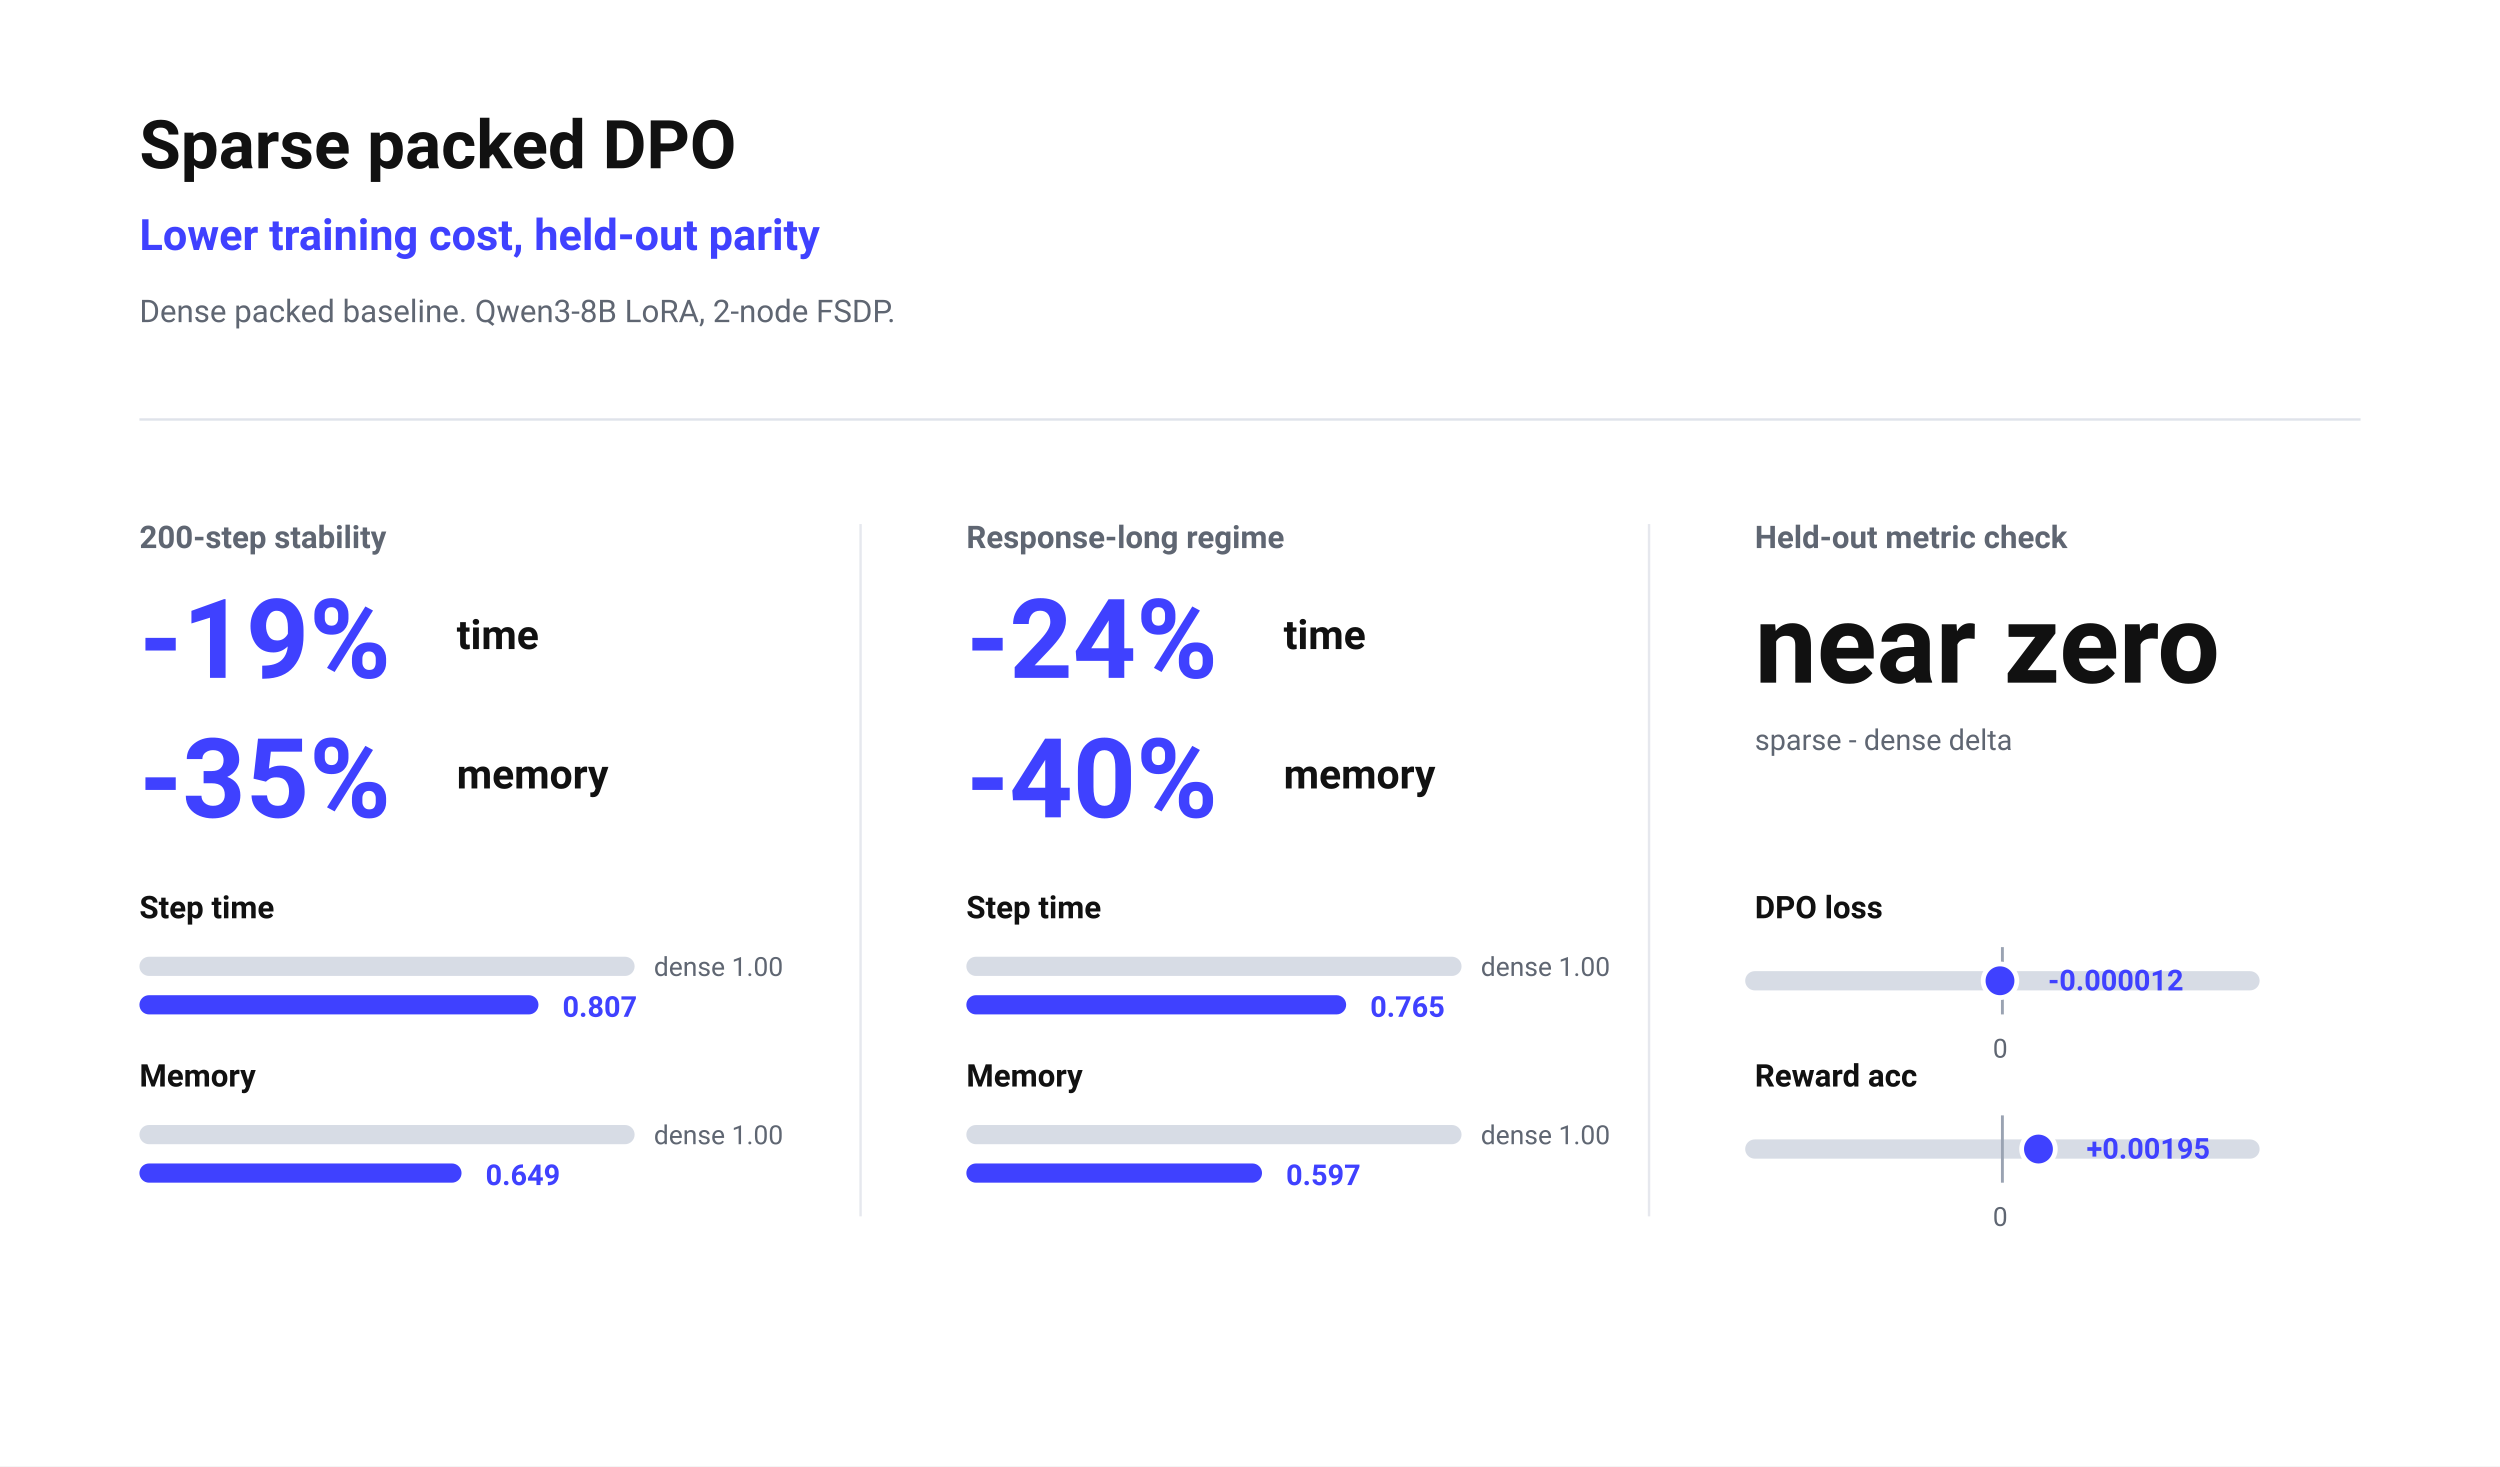
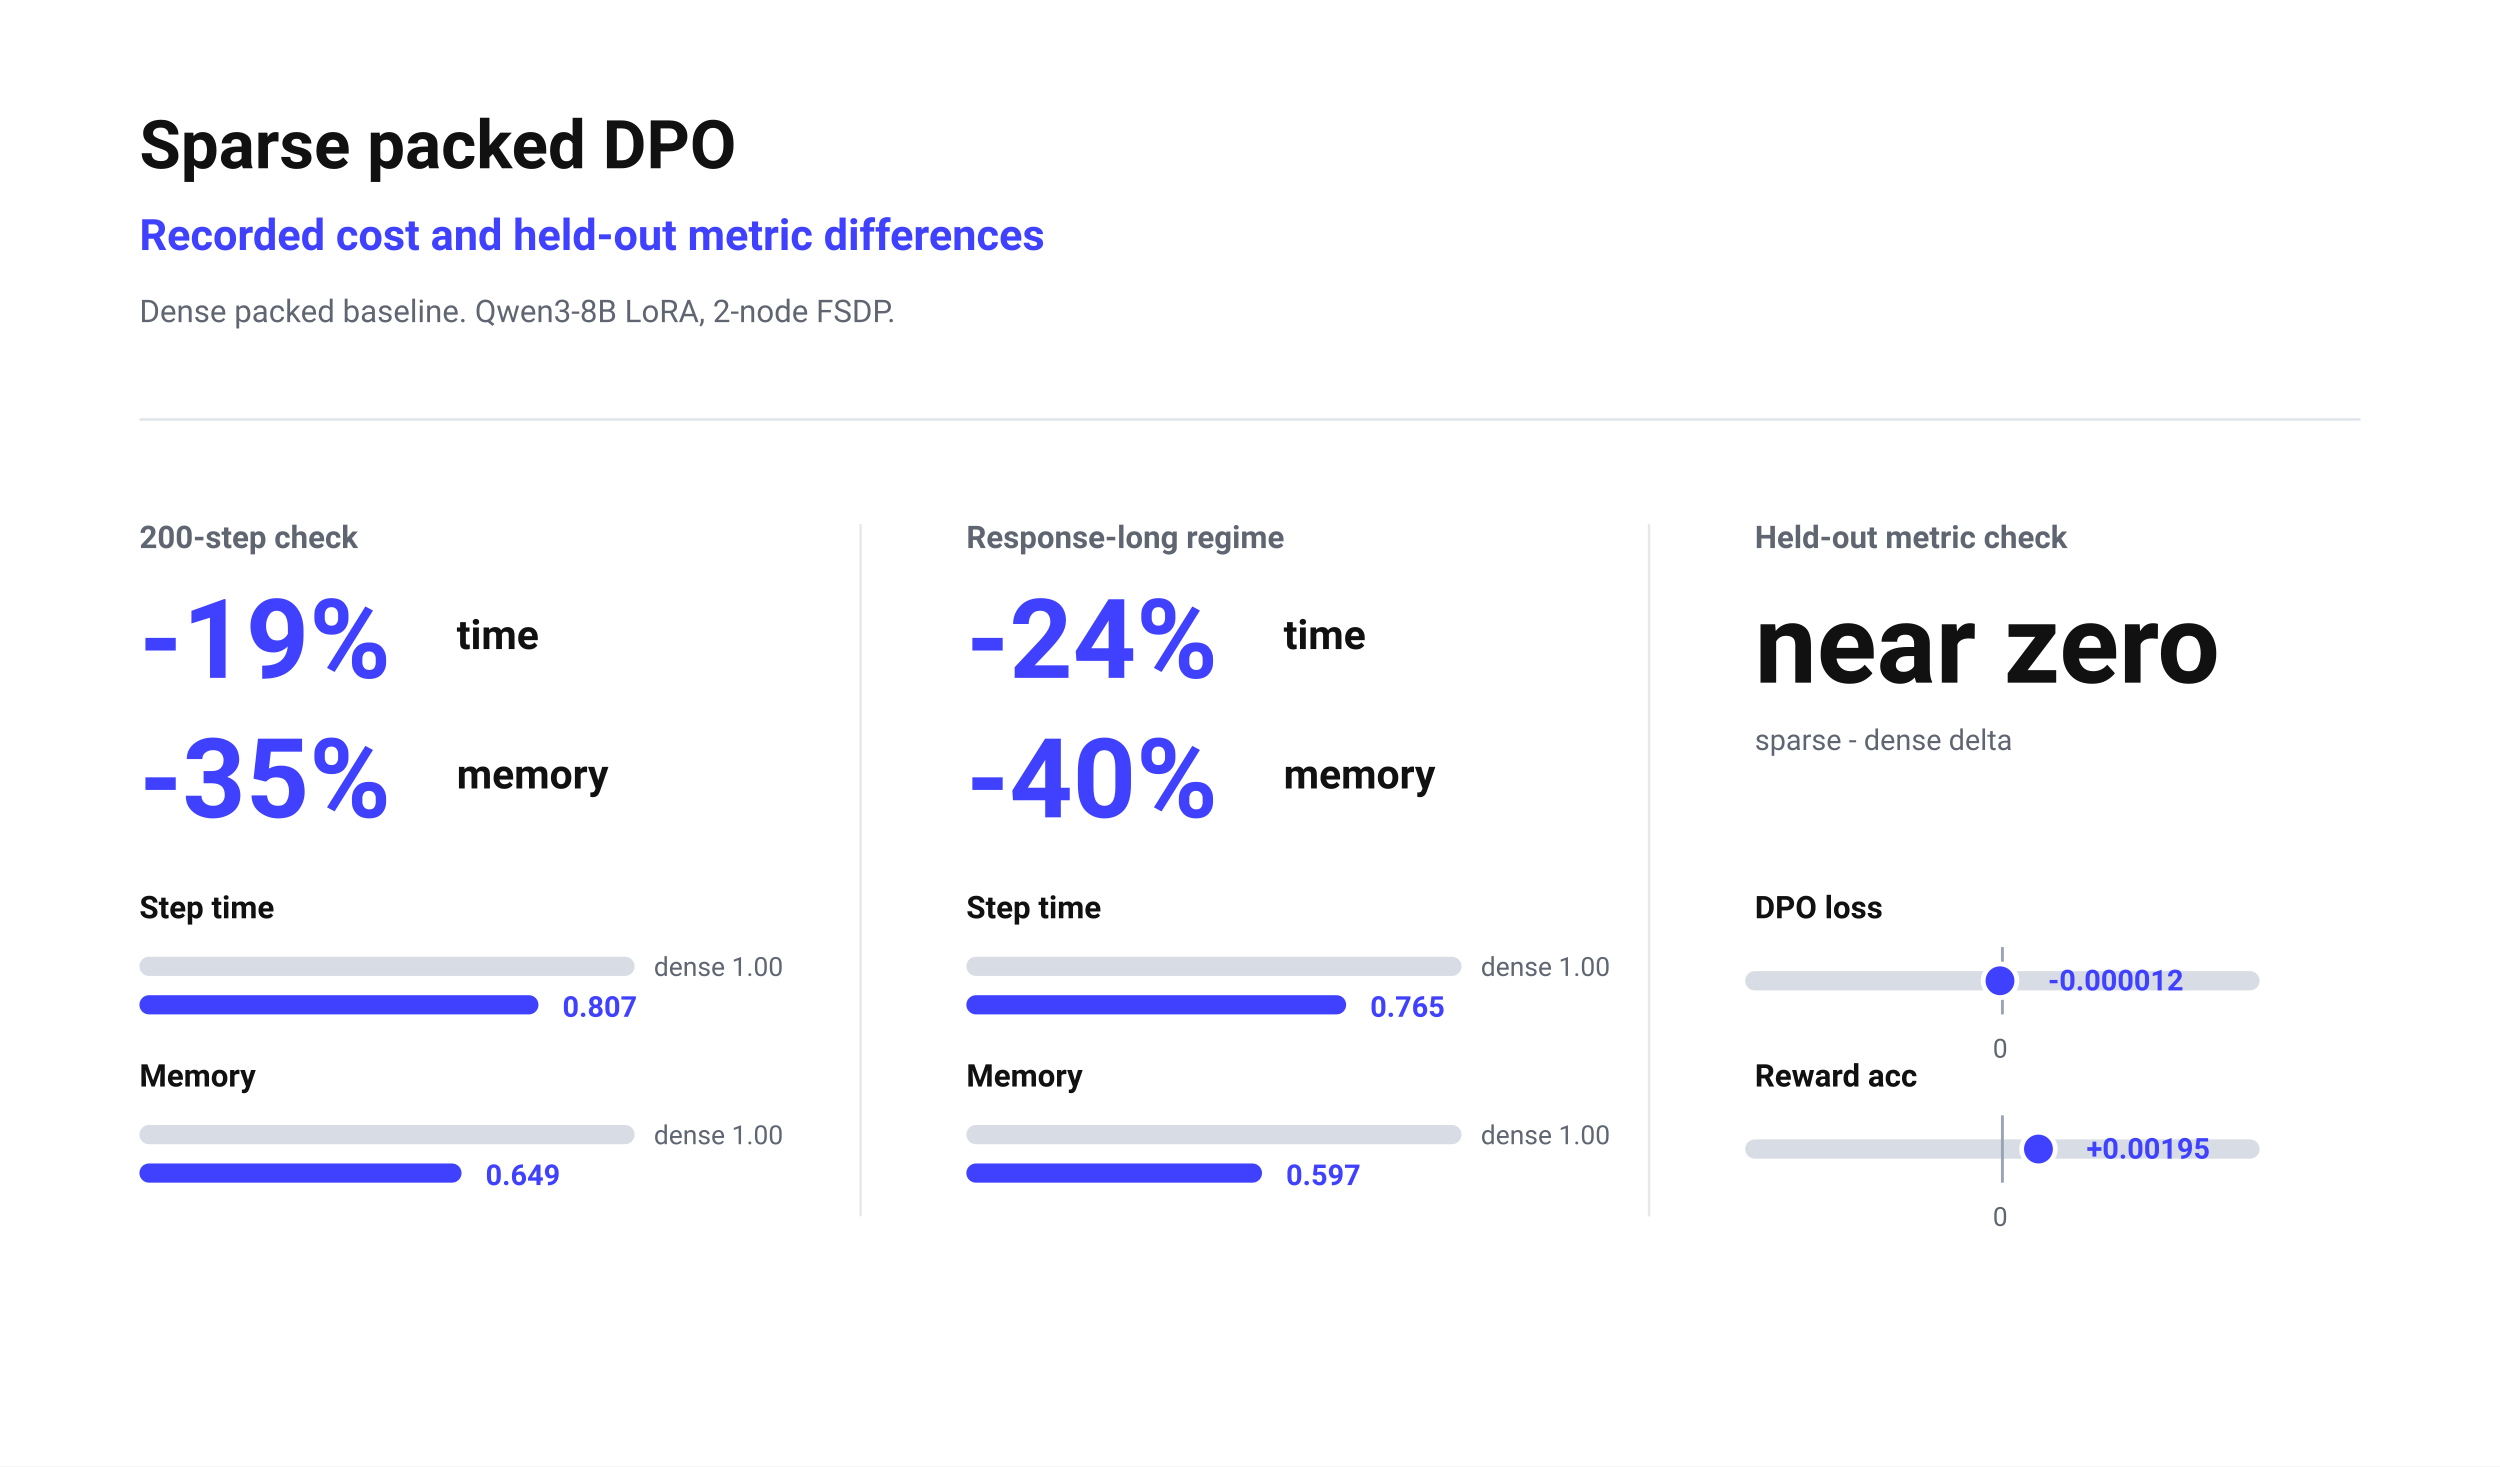
<svg xmlns="http://www.w3.org/2000/svg" viewBox="0 0 1040 610" role="img" aria-labelledby="title desc">
  <rect width="1040" height="610" fill="#ffffff" />
  <defs>
    <style>
      .section { fill: #5f6672; font-size: 13px; font-weight: 760; }
      .large-blue { fill: #3f41ff; font-size: 46px; font-weight: 780; }
      .large-black { fill: #111111; font-size: 46px; font-weight: 780; }
      .readout-label { fill: #111111; font-size: 17px; font-weight: 740; }
      .chart-label { fill: #111111; font-size: 13px; font-weight: 720; }
      .small { fill: #5f6672; font-size: 12px; }
      .tiny { fill: #5f6672; font-size: 11px; }
      .value { fill: #3f41ff; font-size: 12px; font-weight: 740; }
    </style>
  </defs>
  <g font-family="Segoe UI, Roboto, Helvetica, Arial, sans-serif">
    <text x="58" y="70" font-size="28" font-weight="760" fill="#111111">Sparse packed DPO</text>
-     <text x="58" y="104" font-size="18" font-weight="650" fill="#3f41ff">Lower training cost, held-out parity</text>
+     <text x="58" y="104" font-size="18" font-weight="650" fill="#3f41ff">Recorded cost and held-out metric differences</text>
    <text x="58" y="134" font-size="13" fill="#5f6672">Dense packed baseline. Qwen3-8B LoRA, 2-node FSDP.</text>
    <g transform="translate(58 174)">
      <rect x="0" y="0" width="924" height="1" fill="#dfe3ea" />
      <line x1="300" y1="44" x2="300" y2="332" stroke="#e6e8ee" stroke-width="1" />
      <line x1="628" y1="44" x2="628" y2="332" stroke="#e6e8ee" stroke-width="1" />
      <g transform="translate(0 54)">
-         <text class="section" x="0" y="0">200-step stability</text>
+         <text class="section" x="0" y="0">200-step check</text>
        <g transform="translate(0 54)">
          <text class="large-blue" x="0" y="0">-19%</text>
          <text class="readout-label" x="132" y="-12">time</text>
          <text class="large-blue" x="0" y="58">-35%</text>
          <text class="readout-label" x="132" y="46">memory</text>
        </g>
        <g transform="translate(0 154)">
          <text class="chart-label" x="0" y="0">Step time</text>
          <rect x="0" y="16" width="206" height="8" rx="4" fill="#d7dce5" />
          <rect x="0" y="32" width="166" height="8" rx="4" fill="#3f41ff" />
          <text class="tiny" x="214" y="24">dense 1.00</text>
          <text class="value" x="176" y="41">0.807</text>
        </g>
        <g transform="translate(0 224)">
          <text class="chart-label" x="0" y="0">Memory</text>
          <rect x="0" y="16" width="206" height="8" rx="4" fill="#d7dce5" />
          <rect x="0" y="32" width="134" height="8" rx="4" fill="#3f41ff" />
          <text class="tiny" x="214" y="24">dense 1.00</text>
          <text class="value" x="144" y="41">0.649</text>
        </g>
      </g>
      <g transform="translate(344 54)">
        <text class="section" x="0" y="0">Response-long regime</text>
        <g transform="translate(0 54)">
          <text class="large-blue" x="0" y="0">-24%</text>
          <text class="readout-label" x="132" y="-12">time</text>
          <text class="large-blue" x="0" y="58">-40%</text>
          <text class="readout-label" x="132" y="46">memory</text>
        </g>
        <g transform="translate(0 154)">
          <text class="chart-label" x="0" y="0">Step time</text>
          <rect x="0" y="16" width="206" height="8" rx="4" fill="#d7dce5" />
          <rect x="0" y="32" width="158" height="8" rx="4" fill="#3f41ff" />
          <text class="tiny" x="214" y="24">dense 1.00</text>
          <text class="value" x="168" y="41">0.765</text>
        </g>
        <g transform="translate(0 224)">
          <text class="chart-label" x="0" y="0">Memory</text>
          <rect x="0" y="16" width="206" height="8" rx="4" fill="#d7dce5" />
          <rect x="0" y="32" width="123" height="8" rx="4" fill="#3f41ff" />
          <text class="tiny" x="214" y="24">dense 1.00</text>
          <text class="value" x="133" y="41">0.597</text>
        </g>
      </g>
      <g transform="translate(672 54)">
        <text class="section" x="0" y="0">Held-out metric check</text>
        <g transform="translate(0 56)">
          <text class="large-black" x="0" y="0">near zero</text>
          <text class="small" x="0" y="28">sparse - dense delta</text>
        </g>
        <g transform="translate(0 154)">
          <text class="chart-label" x="0" y="0">DPO loss</text>
          <line x1="0" y1="26" x2="206" y2="26" stroke="#d7dce5" stroke-width="8" stroke-linecap="round" />
          <line x1="103" y1="12" x2="103" y2="40" stroke="#9aa3b2" stroke-width="1.2" />
          <circle cx="102" cy="26" r="7" fill="#3f41ff" stroke="#ffffff" stroke-width="2" />
          <text class="value" x="122" y="30">-0.000012</text>
          <text class="tiny" x="99" y="58">0</text>
        </g>
        <g transform="translate(0 224)">
          <text class="chart-label" x="0" y="0">Reward acc</text>
          <line x1="0" y1="26" x2="206" y2="26" stroke="#d7dce5" stroke-width="8" stroke-linecap="round" />
          <line x1="103" y1="12" x2="103" y2="40" stroke="#9aa3b2" stroke-width="1.2" />
          <circle cx="118" cy="26" r="7" fill="#3f41ff" stroke="#ffffff" stroke-width="2" />
          <text class="value" x="138" y="30">+0.00195</text>
          <text class="tiny" x="99" y="58">0</text>
        </g>
      </g>
    </g>
  </g>
</svg>
